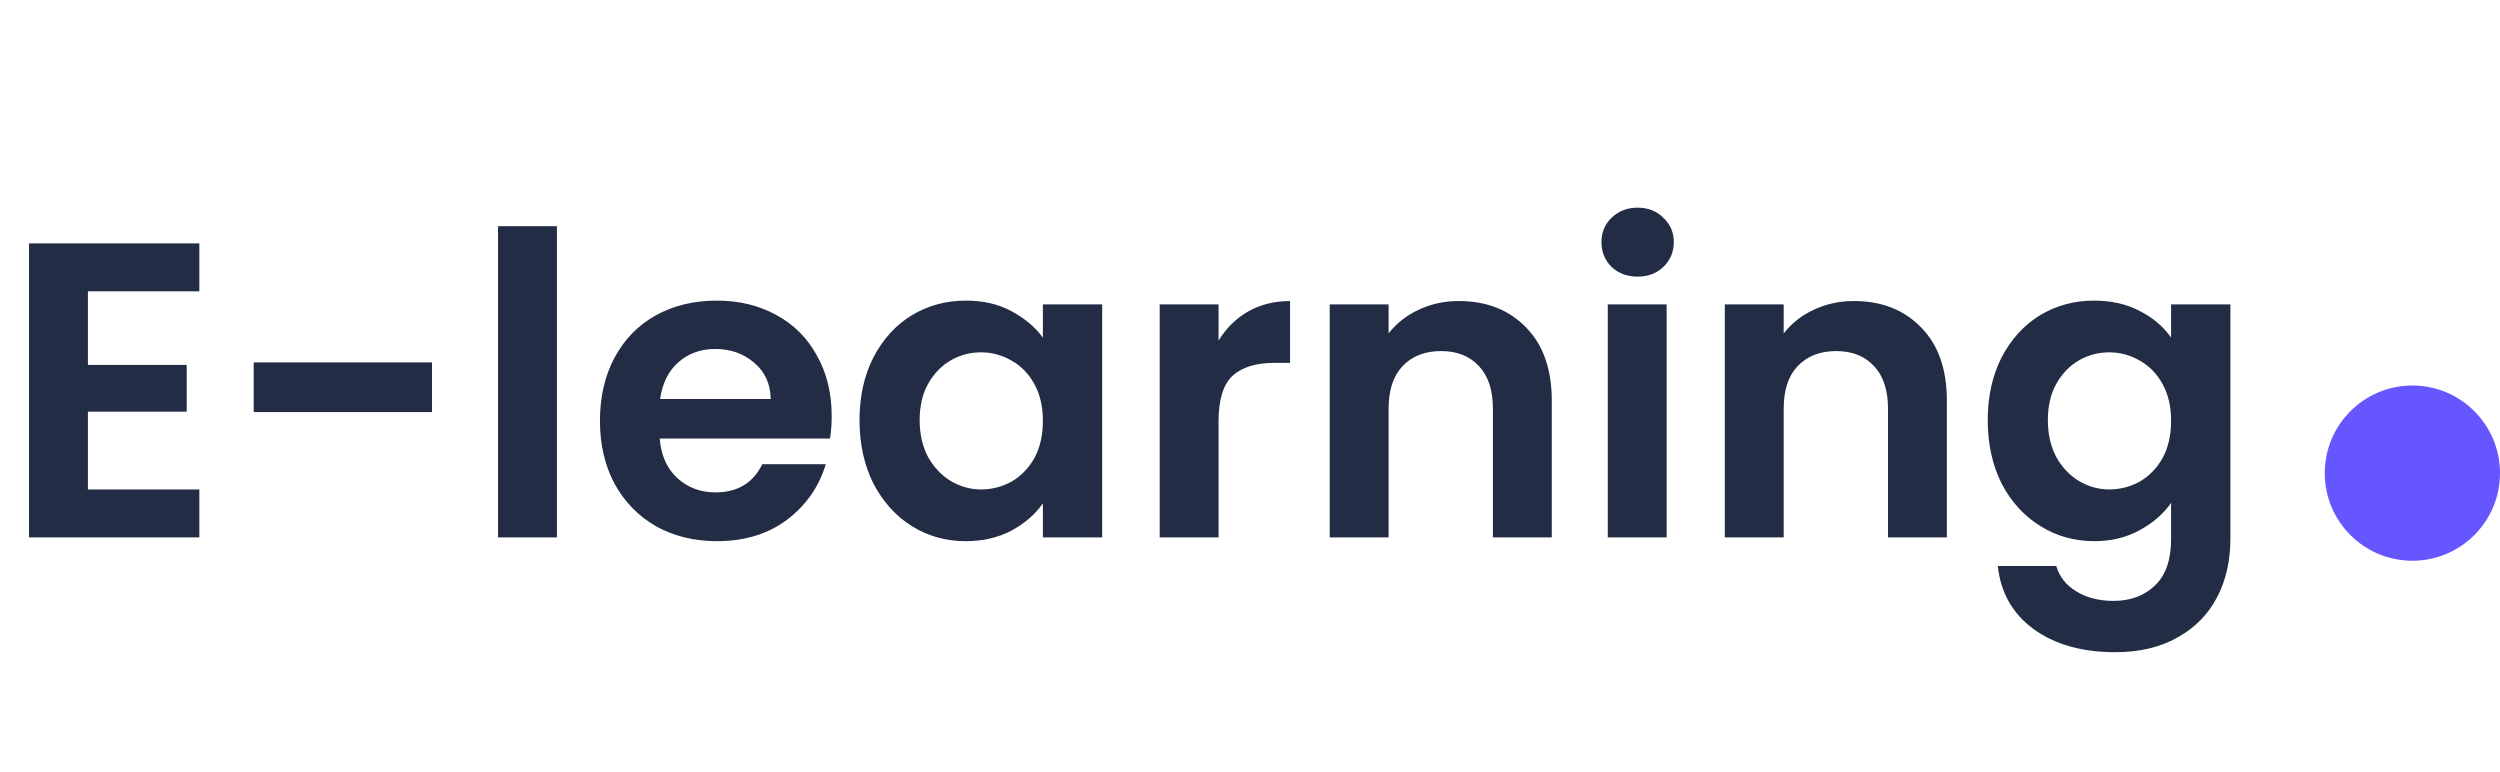
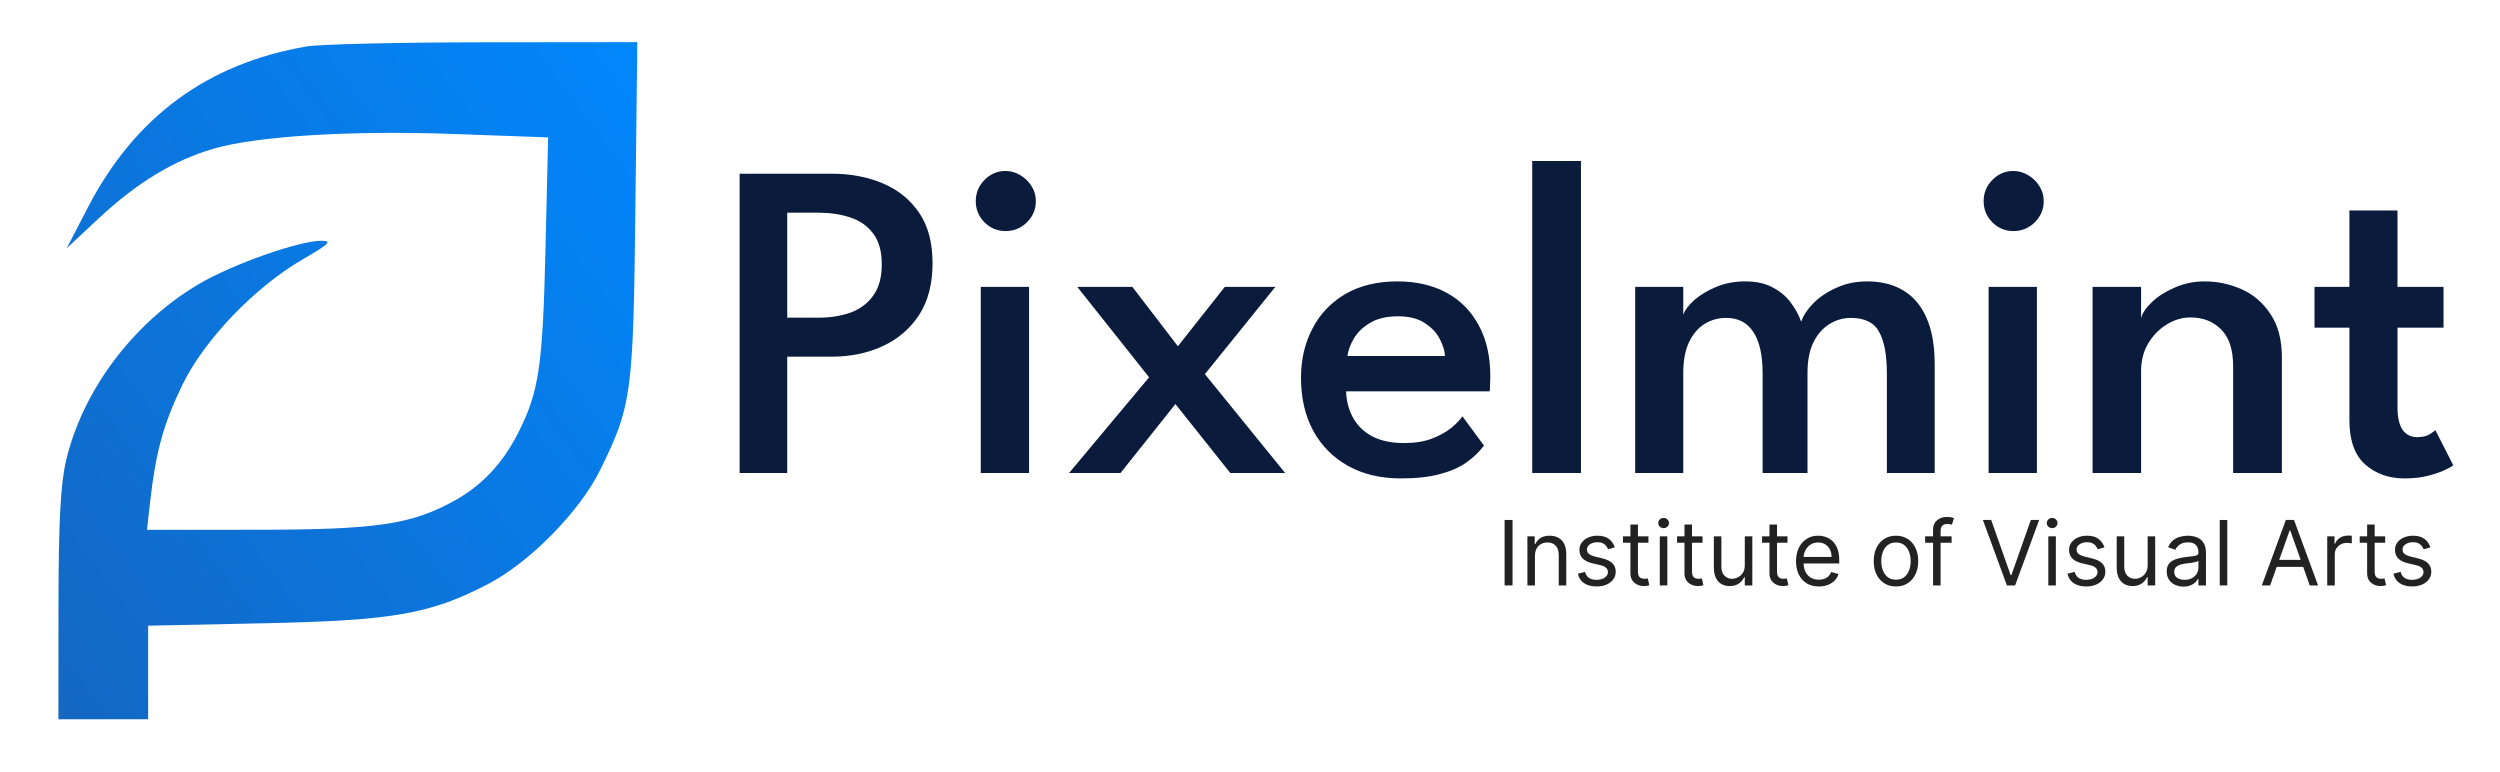
<svg xmlns="http://www.w3.org/2000/svg" width="214" height="66" viewBox="0 0 214 66" fill="none">
-   <path d="M7.524 24.94V31.24H15.984V35.236H7.524V41.896H17.064V46H2.484V20.836H17.064V24.94H7.524ZM36.98 31.024V35.272H21.716V31.024H36.98ZM47.672 19.36V46H42.632V19.36H47.672ZM71.192 35.596C71.192 36.316 71.144 36.964 71.048 37.54H56.468C56.588 38.98 57.092 40.108 57.98 40.924C58.868 41.74 59.96 42.148 61.256 42.148C63.128 42.148 64.46 41.344 65.252 39.736H70.688C70.112 41.656 69.008 43.24 67.376 44.488C65.744 45.712 63.74 46.324 61.364 46.324C59.444 46.324 57.716 45.904 56.18 45.064C54.668 44.2 53.48 42.988 52.616 41.428C51.776 39.868 51.356 38.068 51.356 36.028C51.356 33.964 51.776 32.152 52.616 30.592C53.456 29.032 54.632 27.832 56.144 26.992C57.656 26.152 59.396 25.732 61.364 25.732C63.26 25.732 64.952 26.14 66.44 26.956C67.952 27.772 69.116 28.936 69.932 30.448C70.772 31.936 71.192 33.652 71.192 35.596ZM65.972 34.156C65.948 32.86 65.48 31.828 64.568 31.06C63.656 30.268 62.54 29.872 61.22 29.872C59.972 29.872 58.916 30.256 58.052 31.024C57.212 31.768 56.696 32.812 56.504 34.156H65.972ZM73.575 35.956C73.575 33.94 73.971 32.152 74.763 30.592C75.579 29.032 76.671 27.832 78.039 26.992C79.431 26.152 80.979 25.732 82.683 25.732C84.171 25.732 85.467 26.032 86.571 26.632C87.699 27.232 88.599 27.988 89.271 28.9V26.056H94.347V46H89.271V43.084C88.623 44.02 87.723 44.8 86.571 45.424C85.443 46.024 84.135 46.324 82.647 46.324C80.967 46.324 79.431 45.892 78.039 45.028C76.671 44.164 75.579 42.952 74.763 41.392C73.971 39.808 73.575 37.996 73.575 35.956ZM89.271 36.028C89.271 34.804 89.031 33.76 88.551 32.896C88.071 32.008 87.423 31.336 86.607 30.88C85.791 30.4 84.915 30.16 83.979 30.16C83.043 30.16 82.179 30.388 81.387 30.844C80.595 31.3 79.947 31.972 79.443 32.86C78.963 33.724 78.723 34.756 78.723 35.956C78.723 37.156 78.963 38.212 79.443 39.124C79.947 40.012 80.595 40.696 81.387 41.176C82.203 41.656 83.067 41.896 83.979 41.896C84.915 41.896 85.791 41.668 86.607 41.212C87.423 40.732 88.071 40.06 88.551 39.196C89.031 38.308 89.271 37.252 89.271 36.028ZM104.309 29.152C104.957 28.096 105.797 27.268 106.829 26.668C107.885 26.068 109.085 25.768 110.429 25.768V31.06H109.097C107.513 31.06 106.313 31.432 105.497 32.176C104.705 32.92 104.309 34.216 104.309 36.064V46H99.269V26.056H104.309V29.152ZM124.876 25.768C127.252 25.768 129.172 26.524 130.636 28.036C132.1 29.524 132.832 31.612 132.832 34.3V46H127.792V34.984C127.792 33.4 127.396 32.188 126.604 31.348C125.812 30.484 124.732 30.052 123.364 30.052C121.972 30.052 120.868 30.484 120.052 31.348C119.26 32.188 118.864 33.4 118.864 34.984V46H113.824V26.056H118.864V28.54C119.536 27.676 120.388 27.004 121.42 26.524C122.476 26.02 123.628 25.768 124.876 25.768ZM140.181 23.68C139.293 23.68 138.549 23.404 137.949 22.852C137.373 22.276 137.085 21.568 137.085 20.728C137.085 19.888 137.373 19.192 137.949 18.64C138.549 18.064 139.293 17.776 140.181 17.776C141.069 17.776 141.801 18.064 142.377 18.64C142.977 19.192 143.277 19.888 143.277 20.728C143.277 21.568 142.977 22.276 142.377 22.852C141.801 23.404 141.069 23.68 140.181 23.68ZM142.665 26.056V46H137.625V26.056H142.665ZM158.696 25.768C161.072 25.768 162.992 26.524 164.456 28.036C165.92 29.524 166.652 31.612 166.652 34.3V46H161.612V34.984C161.612 33.4 161.216 32.188 160.424 31.348C159.632 30.484 158.552 30.052 157.184 30.052C155.792 30.052 154.688 30.484 153.872 31.348C153.08 32.188 152.684 33.4 152.684 34.984V46H147.644V26.056H152.684V28.54C153.356 27.676 154.208 27.004 155.24 26.524C156.296 26.02 157.448 25.768 158.696 25.768ZM179.257 25.732C180.745 25.732 182.053 26.032 183.181 26.632C184.309 27.208 185.197 27.964 185.845 28.9V26.056H190.921V46.144C190.921 47.992 190.549 49.636 189.805 51.076C189.061 52.54 187.945 53.692 186.457 54.532C184.969 55.396 183.169 55.828 181.057 55.828C178.225 55.828 175.897 55.168 174.073 53.848C172.273 52.528 171.253 50.728 171.013 48.448H176.017C176.281 49.36 176.845 50.08 177.709 50.608C178.597 51.16 179.665 51.436 180.913 51.436C182.377 51.436 183.565 50.992 184.477 50.104C185.389 49.24 185.845 47.92 185.845 46.144V43.048C185.197 43.984 184.297 44.764 183.145 45.388C182.017 46.012 180.721 46.324 179.257 46.324C177.577 46.324 176.041 45.892 174.649 45.028C173.257 44.164 172.153 42.952 171.337 41.392C170.545 39.808 170.149 37.996 170.149 35.956C170.149 33.94 170.545 32.152 171.337 30.592C172.153 29.032 173.245 27.832 174.613 26.992C176.005 26.152 177.553 25.732 179.257 25.732ZM185.845 36.028C185.845 34.804 185.605 33.76 185.125 32.896C184.645 32.008 183.997 31.336 183.181 30.88C182.365 30.4 181.489 30.16 180.553 30.16C179.617 30.16 178.753 30.388 177.961 30.844C177.169 31.3 176.521 31.972 176.017 32.86C175.537 33.724 175.297 34.756 175.297 35.956C175.297 37.156 175.537 38.212 176.017 39.124C176.521 40.012 177.169 40.696 177.961 41.176C178.777 41.656 179.641 41.896 180.553 41.896C181.489 41.896 182.365 41.668 183.181 41.212C183.997 40.732 184.645 40.06 185.125 39.196C185.605 38.308 185.845 37.252 185.845 36.028Z" fill="#222C44" />
-   <circle cx="206.5" cy="40.5" r="7.5" fill="#6556FF" />
+   <path d="M198.123 24.553H201.111V18.013H205.226V24.553H209.166V28.047H205.226V34.859C205.226 35.712 205.368 36.353 205.653 36.78C205.95 37.207 206.371 37.42 206.914 37.42C207.367 37.42 207.723 37.336 207.982 37.168C208.253 37 208.415 36.883 208.467 36.819L210 39.827C209.922 39.905 209.696 40.034 209.321 40.215C208.946 40.396 208.46 40.564 207.865 40.72C207.27 40.875 206.591 40.953 205.827 40.953C204.482 40.953 203.356 40.551 202.451 39.749C201.558 38.947 201.111 37.692 201.111 35.984V28.047H198.123V24.553Z" fill="#0A1B3C" />
+   <path d="M188.731 24.087C189.805 24.087 190.846 24.307 191.855 24.747C192.865 25.187 193.693 25.892 194.34 26.863C195 27.82 195.329 29.069 195.329 30.608V40.487H191.157V31.365C191.157 29.929 190.814 28.875 190.128 28.202C189.455 27.516 188.582 27.173 187.508 27.173C186.797 27.173 186.117 27.374 185.47 27.775C184.823 28.176 184.293 28.719 183.879 29.405C183.478 30.091 183.277 30.88 183.277 31.773V40.487H179.124V24.553H183.277V27.231C183.394 26.791 183.704 26.332 184.209 25.854C184.726 25.362 185.38 24.948 186.169 24.611C186.958 24.262 187.812 24.087 188.731 24.087Z" fill="#0A1B3C" />
+   <path d="M170.226 40.487V24.553H174.359V40.487H170.226ZM172.341 19.779C171.642 19.779 171.041 19.527 170.536 19.022C170.044 18.517 169.799 17.916 169.799 17.217C169.799 16.518 170.044 15.917 170.536 15.412C171.041 14.895 171.642 14.636 172.341 14.636C172.807 14.636 173.234 14.759 173.622 15.005C174.023 15.238 174.34 15.548 174.573 15.936C174.819 16.311 174.942 16.738 174.942 17.217C174.942 17.916 174.689 18.517 174.185 19.022C173.68 19.527 173.066 19.779 172.341 19.779Z" fill="#0A1B3C" />
+   <path d="M159.826 24.087C161.017 24.087 162.039 24.34 162.893 24.844C163.76 25.349 164.426 26.125 164.892 27.173C165.37 28.221 165.61 29.56 165.61 31.191V40.487H161.515V31.928C161.515 30.388 161.295 29.218 160.855 28.415C160.428 27.613 159.619 27.212 158.429 27.212C157.782 27.212 157.174 27.387 156.605 27.736C156.035 28.085 155.576 28.609 155.227 29.308C154.89 29.994 154.722 30.867 154.722 31.928V40.487H150.879V31.928C150.879 30.388 150.614 29.218 150.084 28.415C149.566 27.613 148.79 27.212 147.755 27.212C147.095 27.212 146.487 27.38 145.931 27.717C145.374 28.053 144.928 28.571 144.591 29.269C144.255 29.968 144.087 30.854 144.087 31.928V40.487H139.972V24.553H144.087V26.94C144.229 26.539 144.546 26.119 145.038 25.679C145.542 25.239 146.17 24.864 146.92 24.553C147.671 24.243 148.492 24.087 149.385 24.087C150.355 24.087 151.158 24.269 151.792 24.631C152.439 24.98 152.95 25.42 153.325 25.951C153.713 26.481 153.998 27.012 154.179 27.542C154.36 27.012 154.709 26.481 155.227 25.951C155.757 25.42 156.417 24.98 157.206 24.631C157.996 24.269 158.869 24.087 159.826 24.087Z" fill="#0A1B3C" />
+   <path d="M135.331 40.487H131.158V13.782H135.331V40.487Z" fill="#0A1B3C" />
+   <path d="M115.227 33.5C115.253 34.341 115.454 35.098 115.829 35.771C116.204 36.444 116.754 36.974 117.479 37.362C118.216 37.737 119.115 37.925 120.176 37.925C121.095 37.925 121.884 37.802 122.544 37.556C123.217 37.297 123.773 36.993 124.213 36.644C124.653 36.282 124.977 35.945 125.184 35.635L127.027 38.139C126.626 38.682 126.122 39.167 125.513 39.594C124.905 40.021 124.148 40.351 123.243 40.584C122.35 40.83 121.244 40.953 119.924 40.953C118.19 40.953 116.683 40.597 115.402 39.885C114.121 39.174 113.125 38.171 112.413 36.877C111.715 35.583 111.365 34.069 111.365 32.336C111.365 30.783 111.689 29.386 112.336 28.144C112.983 26.889 113.921 25.899 115.15 25.174C116.392 24.45 117.88 24.087 119.614 24.087C121.231 24.087 122.635 24.411 123.825 25.058C125.015 25.705 125.934 26.636 126.581 27.852C127.241 29.056 127.571 30.511 127.571 32.219C127.571 32.323 127.564 32.536 127.551 32.86C127.551 33.183 127.538 33.397 127.512 33.5H115.227ZM123.689 30.473C123.676 30.058 123.534 29.586 123.262 29.056C123.003 28.525 122.583 28.066 122.001 27.678C121.418 27.277 120.642 27.076 119.672 27.076C118.676 27.076 117.867 27.27 117.246 27.658C116.625 28.034 116.165 28.486 115.868 29.017C115.57 29.535 115.396 30.02 115.344 30.473H123.689Z" fill="#0A1B3C" />
+   <path d="M103.138 32.025L110.008 40.487H105.311L100.615 34.587L95.918 40.487H91.513L98.363 32.297L92.211 24.553H96.927L100.828 29.638L104.845 24.553H109.173L103.138 32.025Z" fill="#0A1B3C" />
+   <path d="M83.953 40.487V24.553H88.087V40.487H83.953ZM86.068 19.779C85.37 19.779 84.768 19.527 84.263 19.022C83.772 18.517 83.526 17.916 83.526 17.217C83.526 16.518 83.772 15.917 84.263 15.412C84.768 14.895 85.37 14.636 86.068 14.636C86.534 14.636 86.961 14.759 87.349 15.005C87.75 15.238 88.067 15.548 88.3 15.936C88.546 16.311 88.669 16.738 88.669 17.217C88.669 17.916 88.417 18.517 87.912 19.022C87.407 19.527 86.793 19.779 86.068 19.779Z" fill="#0A1B3C" />
+   <path d="M63.311 14.869H71.191C72.795 14.869 74.244 15.141 75.538 15.684C76.845 16.227 77.886 17.062 78.662 18.188C79.439 19.313 79.827 20.762 79.827 22.535C79.827 24.307 79.439 25.789 78.662 26.979C77.886 28.157 76.845 29.043 75.538 29.638C74.244 30.233 72.795 30.531 71.191 30.531H67.387V40.487H63.311V14.869ZM67.387 27.193H70.065C71.061 27.193 71.967 27.05 72.782 26.766C73.61 26.468 74.263 25.983 74.742 25.31C75.234 24.637 75.48 23.745 75.48 22.632C75.48 21.506 75.234 20.626 74.742 19.992C74.263 19.346 73.61 18.886 72.782 18.614C71.967 18.343 71.061 18.207 70.065 18.207H67.387V27.193Z" fill="#0A1B3C" />
+   <path d="M208.043 46.852L207.463 47.016C207.427 46.919 207.373 46.825 207.302 46.734C207.232 46.641 207.137 46.564 207.017 46.504C206.897 46.444 206.742 46.414 206.555 46.414C206.297 46.414 206.083 46.473 205.912 46.592C205.742 46.708 205.657 46.857 205.657 47.038C205.657 47.198 205.715 47.325 205.832 47.418C205.949 47.511 206.131 47.589 206.379 47.651L207.003 47.804C207.379 47.895 207.659 48.035 207.843 48.222C208.028 48.408 208.12 48.648 208.12 48.942C208.12 49.183 208.05 49.398 207.912 49.588C207.775 49.778 207.583 49.927 207.337 50.037C207.091 50.146 206.804 50.201 206.478 50.201C206.049 50.201 205.694 50.108 205.414 49.922C205.133 49.736 204.955 49.464 204.88 49.106L205.493 48.953C205.551 49.179 205.662 49.349 205.824 49.462C205.988 49.575 206.203 49.632 206.467 49.632C206.768 49.632 207.007 49.568 207.184 49.44C207.363 49.311 207.452 49.156 207.452 48.975C207.452 48.829 207.401 48.707 207.299 48.608C207.197 48.508 207.04 48.433 206.828 48.384L206.128 48.22C205.743 48.129 205.46 47.987 205.279 47.796C205.101 47.602 205.011 47.361 205.011 47.071C205.011 46.833 205.078 46.624 205.211 46.441C205.346 46.259 205.529 46.116 205.761 46.012C205.995 45.908 206.259 45.856 206.555 45.856C206.97 45.856 207.297 45.947 207.534 46.129C207.773 46.312 207.943 46.553 208.043 46.852Z" fill="#222222" />
+   <path d="M204.17 45.91V46.458H201.992V45.91H204.17ZM202.627 44.903H203.272V48.909C203.272 49.092 203.299 49.228 203.352 49.32C203.407 49.409 203.476 49.469 203.56 49.5C203.646 49.529 203.736 49.544 203.831 49.544C203.902 49.544 203.96 49.54 204.006 49.533C204.051 49.524 204.088 49.517 204.115 49.511L204.247 50.091C204.203 50.108 204.142 50.124 204.063 50.141C203.985 50.159 203.885 50.168 203.765 50.168C203.583 50.168 203.404 50.129 203.229 50.05C203.055 49.972 202.911 49.852 202.796 49.692C202.683 49.531 202.627 49.329 202.627 49.084V44.903Z" fill="#222222" />
+   <path d="M199.212 50.113V45.91H199.836V46.545H199.879C199.956 46.337 200.095 46.169 200.295 46.039C200.496 45.91 200.722 45.845 200.974 45.845C201.021 45.845 201.081 45.846 201.152 45.847C201.223 45.849 201.277 45.852 201.313 45.856V46.512C201.291 46.507 201.241 46.499 201.163 46.488C201.086 46.475 201.005 46.469 200.919 46.469C200.715 46.469 200.532 46.511 200.372 46.597C200.213 46.681 200.087 46.798 199.994 46.947C199.903 47.095 199.858 47.264 199.858 47.454V50.113H199.212Z" fill="#222222" />
+   <path d="M194.322 50.113H193.611L195.669 44.509H196.369L198.427 50.113H197.715L196.041 45.396H195.997L194.322 50.113ZM194.585 47.924H197.453V48.526H194.585V47.924Z" fill="#222222" />
+   <path d="M190.655 44.509V50.113H190.009V44.509H190.655Z" fill="#222222" />
+   <path d="M186.904 50.212C186.638 50.212 186.396 50.162 186.179 50.061C185.962 49.959 185.79 49.812 185.662 49.621C185.535 49.427 185.471 49.194 185.471 48.92C185.471 48.679 185.518 48.484 185.613 48.335C185.708 48.183 185.835 48.065 185.993 47.979C186.152 47.893 186.327 47.829 186.519 47.787C186.712 47.744 186.906 47.709 187.101 47.683C187.357 47.651 187.564 47.626 187.723 47.61C187.883 47.591 188 47.561 188.073 47.519C188.148 47.477 188.185 47.404 188.185 47.3V47.279C188.185 47.008 188.111 46.799 187.963 46.649C187.817 46.5 187.596 46.425 187.299 46.425C186.99 46.425 186.749 46.492 186.573 46.627C186.398 46.762 186.275 46.906 186.204 47.06L185.591 46.841C185.701 46.585 185.846 46.386 186.029 46.244C186.213 46.1 186.414 46 186.631 45.943C186.85 45.885 187.065 45.856 187.277 45.856C187.412 45.856 187.567 45.872 187.742 45.905C187.919 45.936 188.089 46.001 188.253 46.099C188.419 46.198 188.557 46.346 188.667 46.545C188.776 46.744 188.831 47.01 188.831 47.344V50.113H188.185V49.544H188.152C188.108 49.635 188.035 49.733 187.933 49.837C187.831 49.941 187.695 50.029 187.526 50.102C187.356 50.175 187.149 50.212 186.904 50.212ZM187.003 49.632C187.258 49.632 187.474 49.581 187.649 49.481C187.826 49.381 187.959 49.251 188.048 49.093C188.139 48.934 188.185 48.767 188.185 48.592V48.001C188.158 48.034 188.097 48.064 188.004 48.091C187.913 48.117 187.807 48.139 187.687 48.16C187.568 48.178 187.453 48.194 187.34 48.209C187.228 48.222 187.138 48.233 187.069 48.242C186.901 48.264 186.744 48.299 186.598 48.348C186.454 48.396 186.337 48.468 186.248 48.565C186.16 48.659 186.116 48.789 186.116 48.953C186.116 49.177 186.199 49.347 186.365 49.462C186.533 49.575 186.746 49.632 187.003 49.632Z" fill="#222222" />
+   <path d="M183.839 48.395V45.91H184.485V50.113H183.839V49.402H183.795C183.697 49.615 183.543 49.797 183.336 49.946C183.128 50.094 182.865 50.168 182.547 50.168C182.285 50.168 182.051 50.111 181.847 49.996C181.643 49.879 181.482 49.704 181.365 49.47C181.249 49.235 181.19 48.938 181.19 48.581V45.91H181.836V48.537C181.836 48.844 181.922 49.088 182.093 49.27C182.267 49.453 182.487 49.544 182.755 49.544C182.916 49.544 183.079 49.503 183.245 49.421C183.413 49.339 183.553 49.213 183.667 49.043C183.782 48.874 183.839 48.658 183.839 48.395Z" fill="#222222" />
+   <path d="M180.142 46.852L179.562 47.016C179.525 46.919 179.471 46.825 179.4 46.734C179.331 46.641 179.236 46.564 179.116 46.504C178.995 46.444 178.841 46.414 178.653 46.414C178.396 46.414 178.182 46.473 178.01 46.592C177.841 46.708 177.756 46.857 177.756 47.038C177.756 47.198 177.814 47.325 177.931 47.418C178.048 47.511 178.23 47.589 178.478 47.651L179.102 47.804C179.478 47.895 179.758 48.035 179.942 48.222C180.126 48.408 180.218 48.648 180.218 48.942C180.218 49.183 180.149 49.398 180.01 49.588C179.874 49.778 179.682 49.927 179.436 50.037C179.19 50.146 178.903 50.201 178.577 50.201C178.148 50.201 177.793 50.108 177.512 49.922C177.231 49.736 177.054 49.464 176.979 49.106L177.592 48.953C177.65 49.179 177.76 49.349 177.923 49.462C178.087 49.575 178.301 49.632 178.566 49.632C178.867 49.632 179.106 49.568 179.283 49.44C179.461 49.311 179.551 49.156 179.551 48.975C179.551 48.829 179.5 48.707 179.398 48.608C179.295 48.508 179.139 48.433 178.927 48.384L178.226 48.22C177.842 48.129 177.559 47.987 177.378 47.796C177.199 47.602 177.11 47.361 177.11 47.071C177.11 46.833 177.177 46.624 177.31 46.441C177.445 46.259 177.628 46.116 177.86 46.012C178.093 45.908 178.358 45.856 178.653 45.856C179.069 45.856 179.396 45.947 179.633 46.129C179.872 46.312 180.042 46.553 180.142 46.852Z" fill="#222222" />
+   <path d="M175.336 50.113V45.91H175.982V50.113H175.336ZM175.665 45.21C175.539 45.21 175.43 45.167 175.339 45.081C175.25 44.996 175.205 44.892 175.205 44.772C175.205 44.652 175.25 44.549 175.339 44.463C175.43 44.377 175.539 44.334 175.665 44.334C175.791 44.334 175.898 44.377 175.988 44.463C176.079 44.549 176.124 44.652 176.124 44.772C176.124 44.892 176.079 44.996 175.988 45.081C175.898 45.167 175.791 45.21 175.665 45.21Z" fill="#222222" />
+   <path d="M170.447 44.509L172.11 49.227H172.176L173.84 44.509H174.551L172.493 50.113H171.793L169.735 44.509H170.447Z" fill="#222222" />
+   <path d="M167.057 45.91V46.458H164.792V45.91H167.057ZM165.47 50.113V45.33C165.47 45.09 165.527 44.889 165.64 44.728C165.753 44.568 165.9 44.447 166.08 44.367C166.261 44.287 166.451 44.247 166.652 44.247C166.811 44.247 166.94 44.26 167.041 44.285C167.141 44.311 167.216 44.334 167.265 44.356L167.079 44.914C167.046 44.903 167.001 44.89 166.942 44.873C166.886 44.857 166.811 44.849 166.718 44.849C166.504 44.849 166.35 44.903 166.255 45.01C166.162 45.118 166.116 45.276 166.116 45.483V50.113H165.47Z" fill="#222222" />
+   <path d="M162.296 50.201C161.916 50.201 161.583 50.111 161.297 49.93C161.012 49.749 160.79 49.497 160.629 49.172C160.47 48.847 160.391 48.468 160.391 48.034C160.391 47.596 160.47 47.214 160.629 46.887C160.79 46.561 161.012 46.307 161.297 46.127C161.583 45.946 161.916 45.856 162.296 45.856C162.675 45.856 163.007 45.946 163.292 46.127C163.578 46.307 163.8 46.561 163.959 46.887C164.12 47.214 164.2 47.596 164.2 48.034C164.2 48.468 164.12 48.847 163.959 49.172C163.8 49.497 163.578 49.749 163.292 49.93C163.007 50.111 162.675 50.201 162.296 50.201ZM162.296 49.621C162.584 49.621 162.821 49.547 163.007 49.399C163.193 49.251 163.331 49.057 163.42 48.816C163.509 48.575 163.554 48.315 163.554 48.034C163.554 47.753 163.509 47.491 163.42 47.248C163.331 47.006 163.193 46.81 163.007 46.66C162.821 46.511 162.584 46.436 162.296 46.436C162.007 46.436 161.77 46.511 161.584 46.66C161.398 46.81 161.26 47.006 161.171 47.248C161.082 47.491 161.037 47.753 161.037 48.034C161.037 48.315 161.082 48.575 161.171 48.816C161.26 49.057 161.398 49.251 161.584 49.399C161.77 49.547 162.007 49.621 162.296 49.621Z" fill="#222222" />
+   <path d="M155.699 50.201C155.294 50.201 154.944 50.111 154.651 49.933C154.359 49.752 154.133 49.5 153.975 49.177C153.818 48.853 153.739 48.475 153.739 48.045C153.739 47.614 153.818 47.235 153.975 46.906C154.133 46.576 154.354 46.319 154.637 46.135C154.921 45.949 155.253 45.856 155.633 45.856C155.852 45.856 156.068 45.892 156.281 45.965C156.495 46.038 156.689 46.157 156.864 46.321C157.039 46.483 157.179 46.698 157.283 46.967C157.387 47.235 157.439 47.565 157.439 47.957V48.231H154.199V47.672H156.782C156.782 47.435 156.735 47.224 156.64 47.038C156.547 46.852 156.414 46.705 156.24 46.597C156.069 46.489 155.866 46.436 155.633 46.436C155.376 46.436 155.153 46.5 154.965 46.627C154.779 46.753 154.636 46.917 154.536 47.12C154.435 47.322 154.385 47.539 154.385 47.771V48.143C154.385 48.461 154.44 48.73 154.549 48.95C154.661 49.169 154.815 49.336 155.012 49.451C155.209 49.564 155.438 49.621 155.699 49.621C155.868 49.621 156.021 49.597 156.158 49.55C156.297 49.5 156.416 49.427 156.517 49.331C156.617 49.232 156.695 49.11 156.749 48.964L157.373 49.139C157.307 49.351 157.197 49.537 157.042 49.697C156.887 49.856 156.695 49.98 156.467 50.069C156.239 50.157 155.983 50.201 155.699 50.201Z" fill="#222222" />
+   <path d="M153.01 45.91V46.458H150.832V45.91H153.01ZM151.467 44.903H152.113V48.909C152.113 49.092 152.139 49.228 152.192 49.32C152.247 49.409 152.316 49.469 152.4 49.5C152.486 49.529 152.576 49.544 152.671 49.544C152.742 49.544 152.8 49.54 152.846 49.533C152.891 49.524 152.928 49.517 152.955 49.511L153.087 50.091C153.043 50.108 152.982 50.124 152.903 50.141C152.825 50.159 152.725 50.168 152.605 50.168C152.423 50.168 152.244 50.129 152.069 50.05C151.896 49.972 151.751 49.852 151.636 49.692C151.523 49.531 151.467 49.329 151.467 49.084V44.903Z" fill="#222222" />
+   <path d="M149.354 48.395V45.91H149.999V50.113H149.354V49.402H149.31C149.211 49.615 149.058 49.797 148.85 49.946C148.642 50.094 148.38 50.168 148.062 50.168C147.8 50.168 147.566 50.111 147.362 49.996C147.157 49.879 146.997 49.704 146.88 49.47C146.763 49.235 146.705 48.938 146.705 48.581V45.91H147.351V48.537C147.351 48.844 147.437 49.088 147.608 49.27C147.781 49.453 148.002 49.544 148.27 49.544C148.431 49.544 148.594 49.503 148.76 49.421C148.928 49.339 149.068 49.213 149.181 49.043C149.296 48.874 149.354 48.658 149.354 48.395Z" fill="#222222" />
+   <path d="M145.734 45.91V46.458H143.556V45.91H145.734ZM144.191 44.903H144.836V48.909C144.836 49.092 144.863 49.228 144.916 49.32C144.97 49.409 145.04 49.469 145.124 49.5C145.209 49.529 145.3 49.544 145.395 49.544C145.466 49.544 145.524 49.54 145.57 49.533C145.615 49.524 145.652 49.517 145.679 49.511L145.81 50.091C145.767 50.108 145.706 50.124 145.627 50.141C145.549 50.159 145.449 50.168 145.329 50.168C145.146 50.168 144.968 50.129 144.793 50.05C144.619 49.972 144.475 49.852 144.36 49.692C144.247 49.531 144.191 49.329 144.191 49.084V44.903Z" fill="#222222" />
+   <path d="M142.078 50.113V45.91H142.723V50.113H142.078ZM142.406 45.21C142.28 45.21 142.171 45.167 142.08 45.081C141.991 44.996 141.946 44.892 141.946 44.772C141.946 44.652 141.991 44.549 142.08 44.463C142.171 44.377 142.28 44.334 142.406 44.334C142.532 44.334 142.639 44.377 142.729 44.463C142.82 44.549 142.866 44.652 142.866 44.772C142.866 44.892 142.82 44.996 142.729 45.081C142.639 45.167 142.532 45.21 142.406 45.21Z" fill="#222222" />
+   <path d="M141.106 45.91V46.458H138.928V45.91H141.106ZM139.563 44.903H140.209V48.909C140.209 49.092 140.235 49.228 140.288 49.32C140.343 49.409 140.412 49.469 140.496 49.5C140.582 49.529 140.672 49.544 140.767 49.544C140.838 49.544 140.896 49.54 140.942 49.533C140.988 49.524 141.024 49.517 141.052 49.511L141.183 50.091C141.139 50.108 141.078 50.124 141 50.141C140.921 50.159 140.822 50.168 140.701 50.168C140.519 50.168 140.34 50.129 140.165 50.05C139.992 49.972 139.848 49.852 139.733 49.692C139.62 49.531 139.563 49.329 139.563 49.084V44.903Z" fill="#222222" />
+   <path d="M138.23 46.852L137.65 47.016C137.613 46.919 137.559 46.825 137.488 46.734C137.419 46.641 137.324 46.564 137.204 46.504C137.083 46.444 136.929 46.414 136.741 46.414C136.484 46.414 136.27 46.473 136.098 46.592C135.929 46.708 135.844 46.857 135.844 47.038C135.844 47.198 135.902 47.325 136.019 47.418C136.136 47.511 136.318 47.589 136.566 47.651L137.19 47.804C137.566 47.895 137.846 48.035 138.03 48.222C138.214 48.408 138.306 48.648 138.306 48.942C138.306 49.183 138.237 49.398 138.098 49.588C137.962 49.778 137.77 49.927 137.524 50.037C137.278 50.146 136.991 50.201 136.665 50.201C136.236 50.201 135.881 50.108 135.6 49.922C135.319 49.736 135.141 49.464 135.067 49.106L135.68 48.953C135.738 49.179 135.848 49.349 136.011 49.462C136.175 49.575 136.389 49.632 136.654 49.632C136.955 49.632 137.194 49.568 137.371 49.44C137.549 49.311 137.639 49.156 137.639 48.975C137.639 48.829 137.588 48.707 137.485 48.608C137.383 48.508 137.226 48.433 137.015 48.384L136.314 48.22C135.929 48.129 135.647 47.987 135.466 47.796C135.287 47.602 135.198 47.361 135.198 47.071C135.198 46.833 135.265 46.624 135.398 46.441C135.533 46.259 135.716 46.116 135.948 46.012C136.181 45.908 136.446 45.856 136.741 45.856C137.157 45.856 137.484 45.947 137.721 46.129C137.96 46.312 138.129 46.553 138.23 46.852Z" fill="#222222" />
+   <path d="M131.391 47.585V50.113H130.745V45.91H131.369V46.567H131.424C131.523 46.354 131.672 46.182 131.873 46.053C132.073 45.921 132.332 45.856 132.65 45.856C132.934 45.856 133.183 45.914 133.397 46.031C133.61 46.146 133.776 46.321 133.895 46.556C134.013 46.79 134.073 47.085 134.073 47.443V50.113H133.427V47.486C133.427 47.156 133.341 46.899 133.17 46.715C132.998 46.529 132.763 46.436 132.464 46.436C132.258 46.436 132.073 46.48 131.911 46.57C131.751 46.659 131.624 46.79 131.531 46.961C131.438 47.133 131.391 47.34 131.391 47.585Z" fill="#222222" />
+   <path d="M129.472 44.509V50.113H128.794V44.509H129.472Z" fill="#222222" />
+   <path fill-rule="evenodd" clip-rule="evenodd" d="M26.261 3.973C17.764 5.426 11.545 9.999 7.524 17.75L5.71 21.248L8.509 18.639C11.727 15.639 14.873 13.731 18.227 12.743C21.95 11.648 30.028 11.149 38.866 11.469L46.919 11.761L46.691 21.41C46.454 31.434 46.129 33.581 44.315 37.129C42.984 39.733 41.193 41.612 38.805 42.912C35.127 44.914 32.169 45.341 21.911 45.347L12.582 45.354L12.858 42.901C13.333 38.69 13.994 36.291 15.594 32.981C17.465 29.109 21.779 24.602 25.903 22.207C28.199 20.875 28.469 20.608 27.519 20.608C25.591 20.608 19.867 22.632 16.993 24.33C11.416 27.624 7.075 33.404 5.656 39.425C5.183 41.432 5.011 44.72 5.006 51.861L5 61.567H8.84H12.68V57.563V53.559L22.6 53.352C33.684 53.12 36.876 52.558 41.827 49.966C45.382 48.105 49.646 43.755 51.381 40.219C54.078 34.724 54.207 33.764 54.388 17.974L54.553 3.607L41.403 3.62C34.17 3.627 27.357 3.786 26.261 3.973Z" fill="url(#paint0_linear_2554_2)" />
+   <defs>
+     <linearGradient id="paint0_linear_2554_2" x1="54.553" y1="3.607" x2="-5.184" y2="47.802" gradientUnits="userSpaceOnUse">
+       <stop stop-color="#0187FC" />
+       <stop offset="1" stop-color="#1467C3" />
+     </linearGradient>
+   </defs>
</svg>
